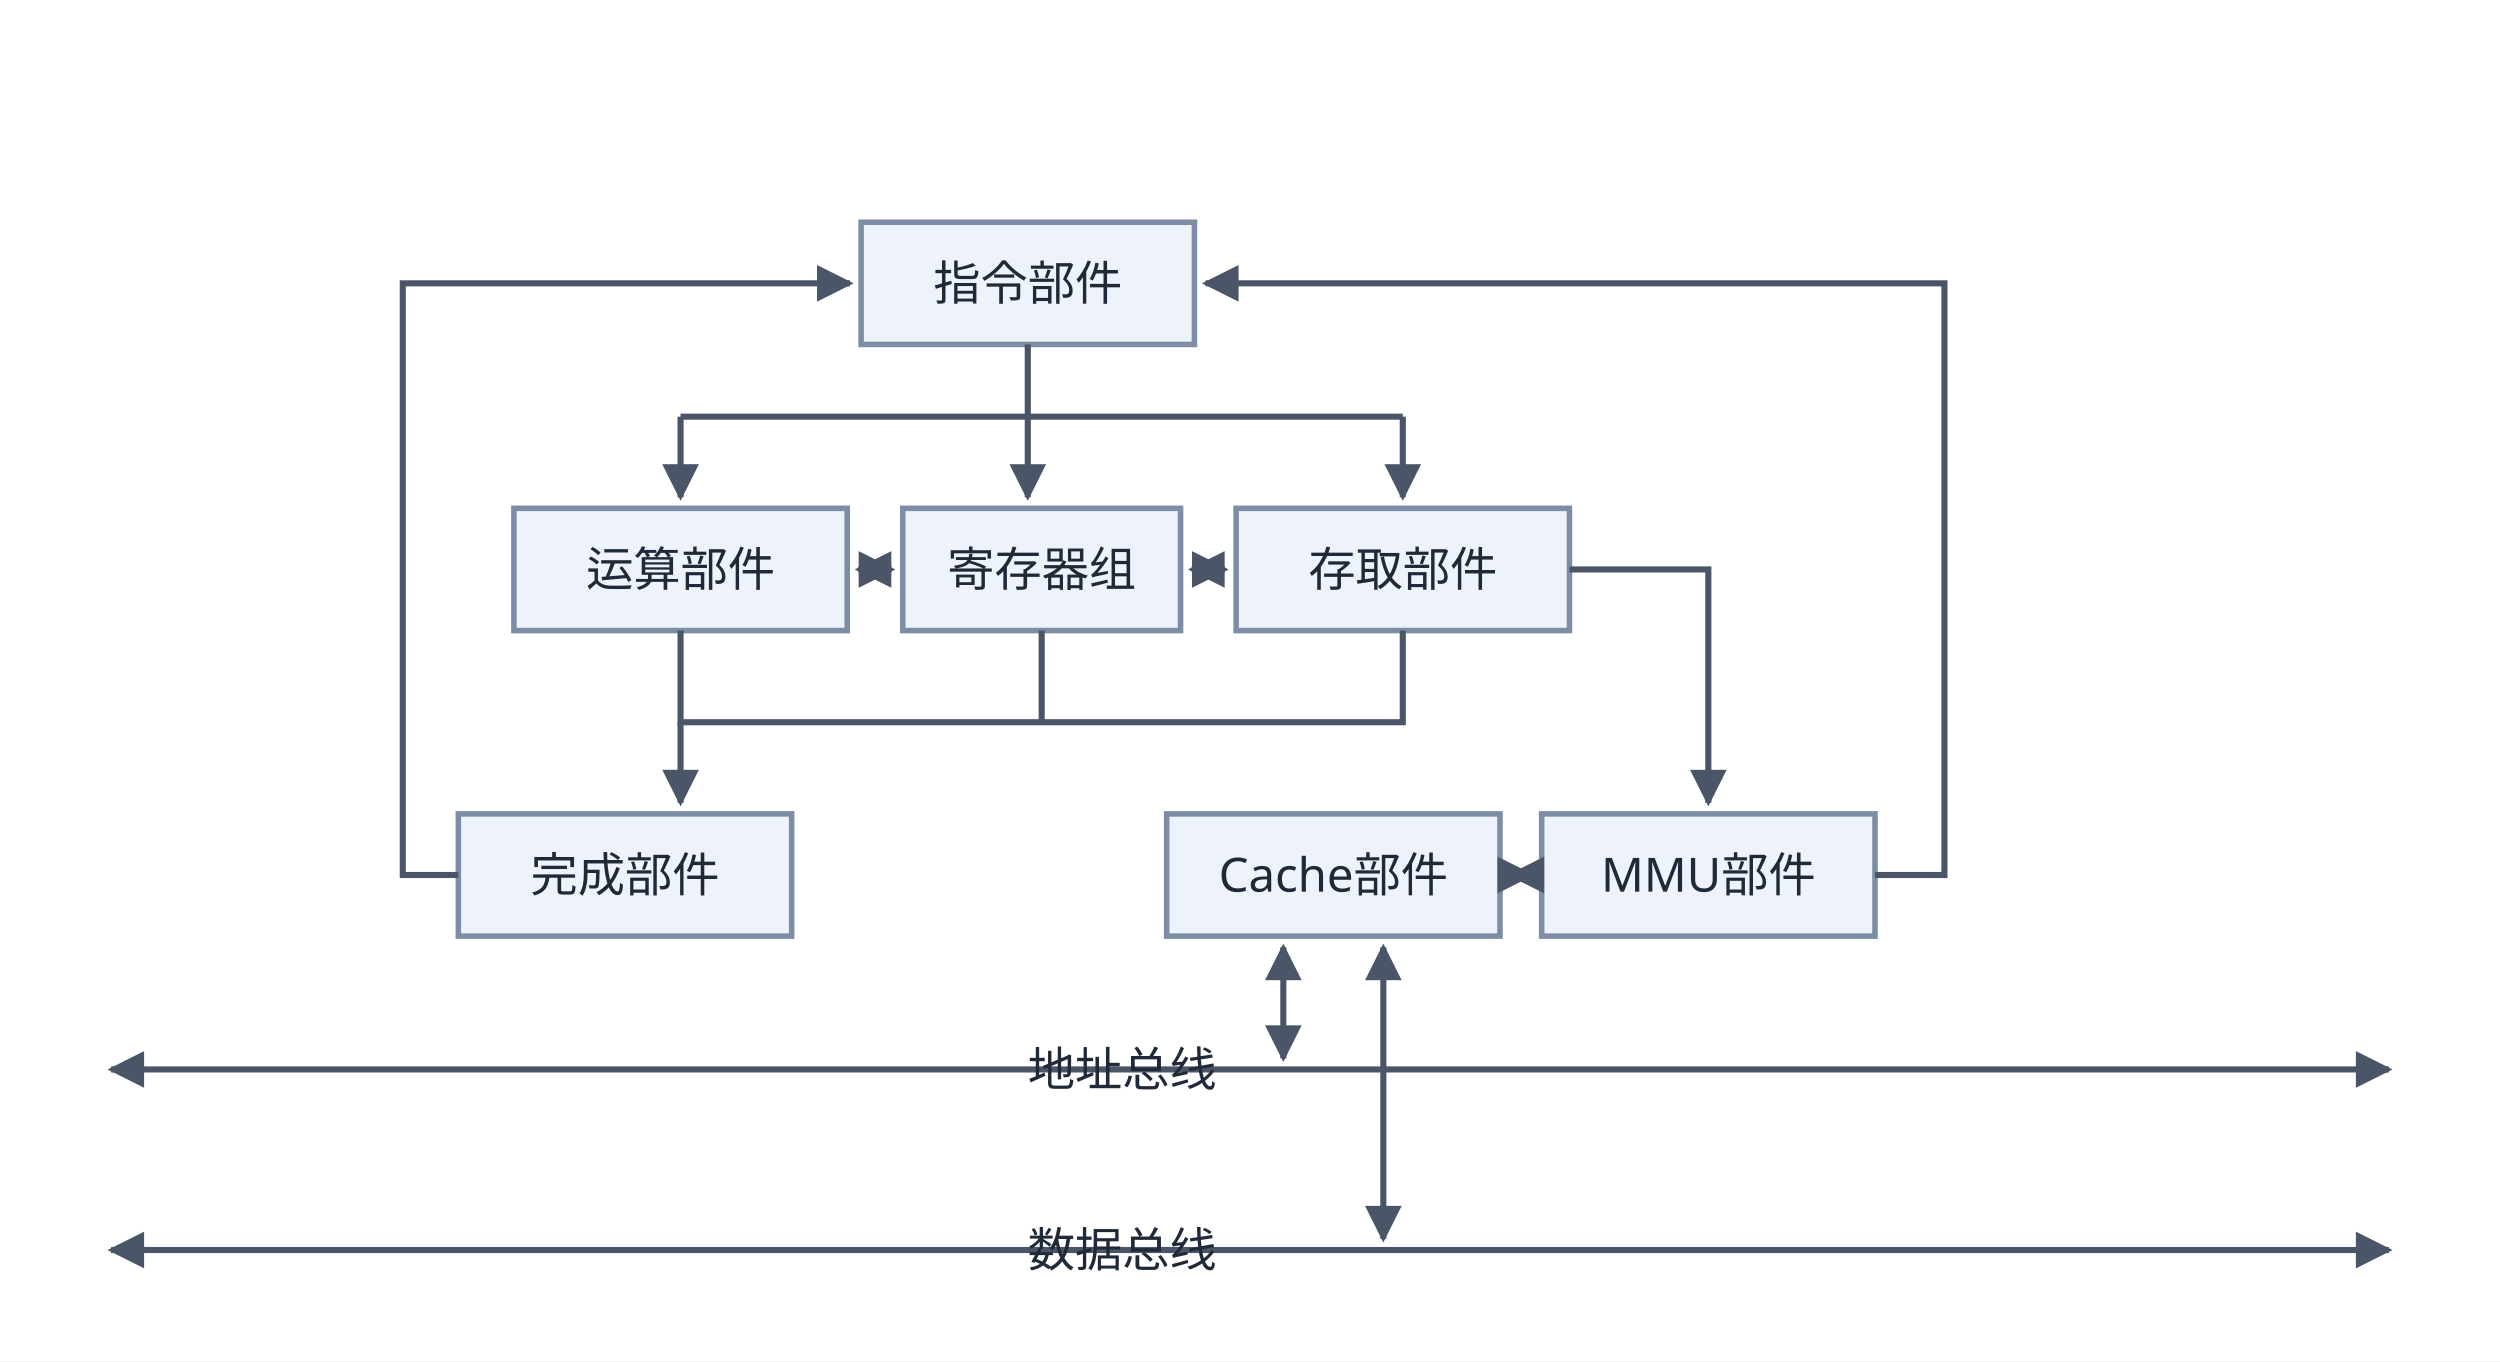
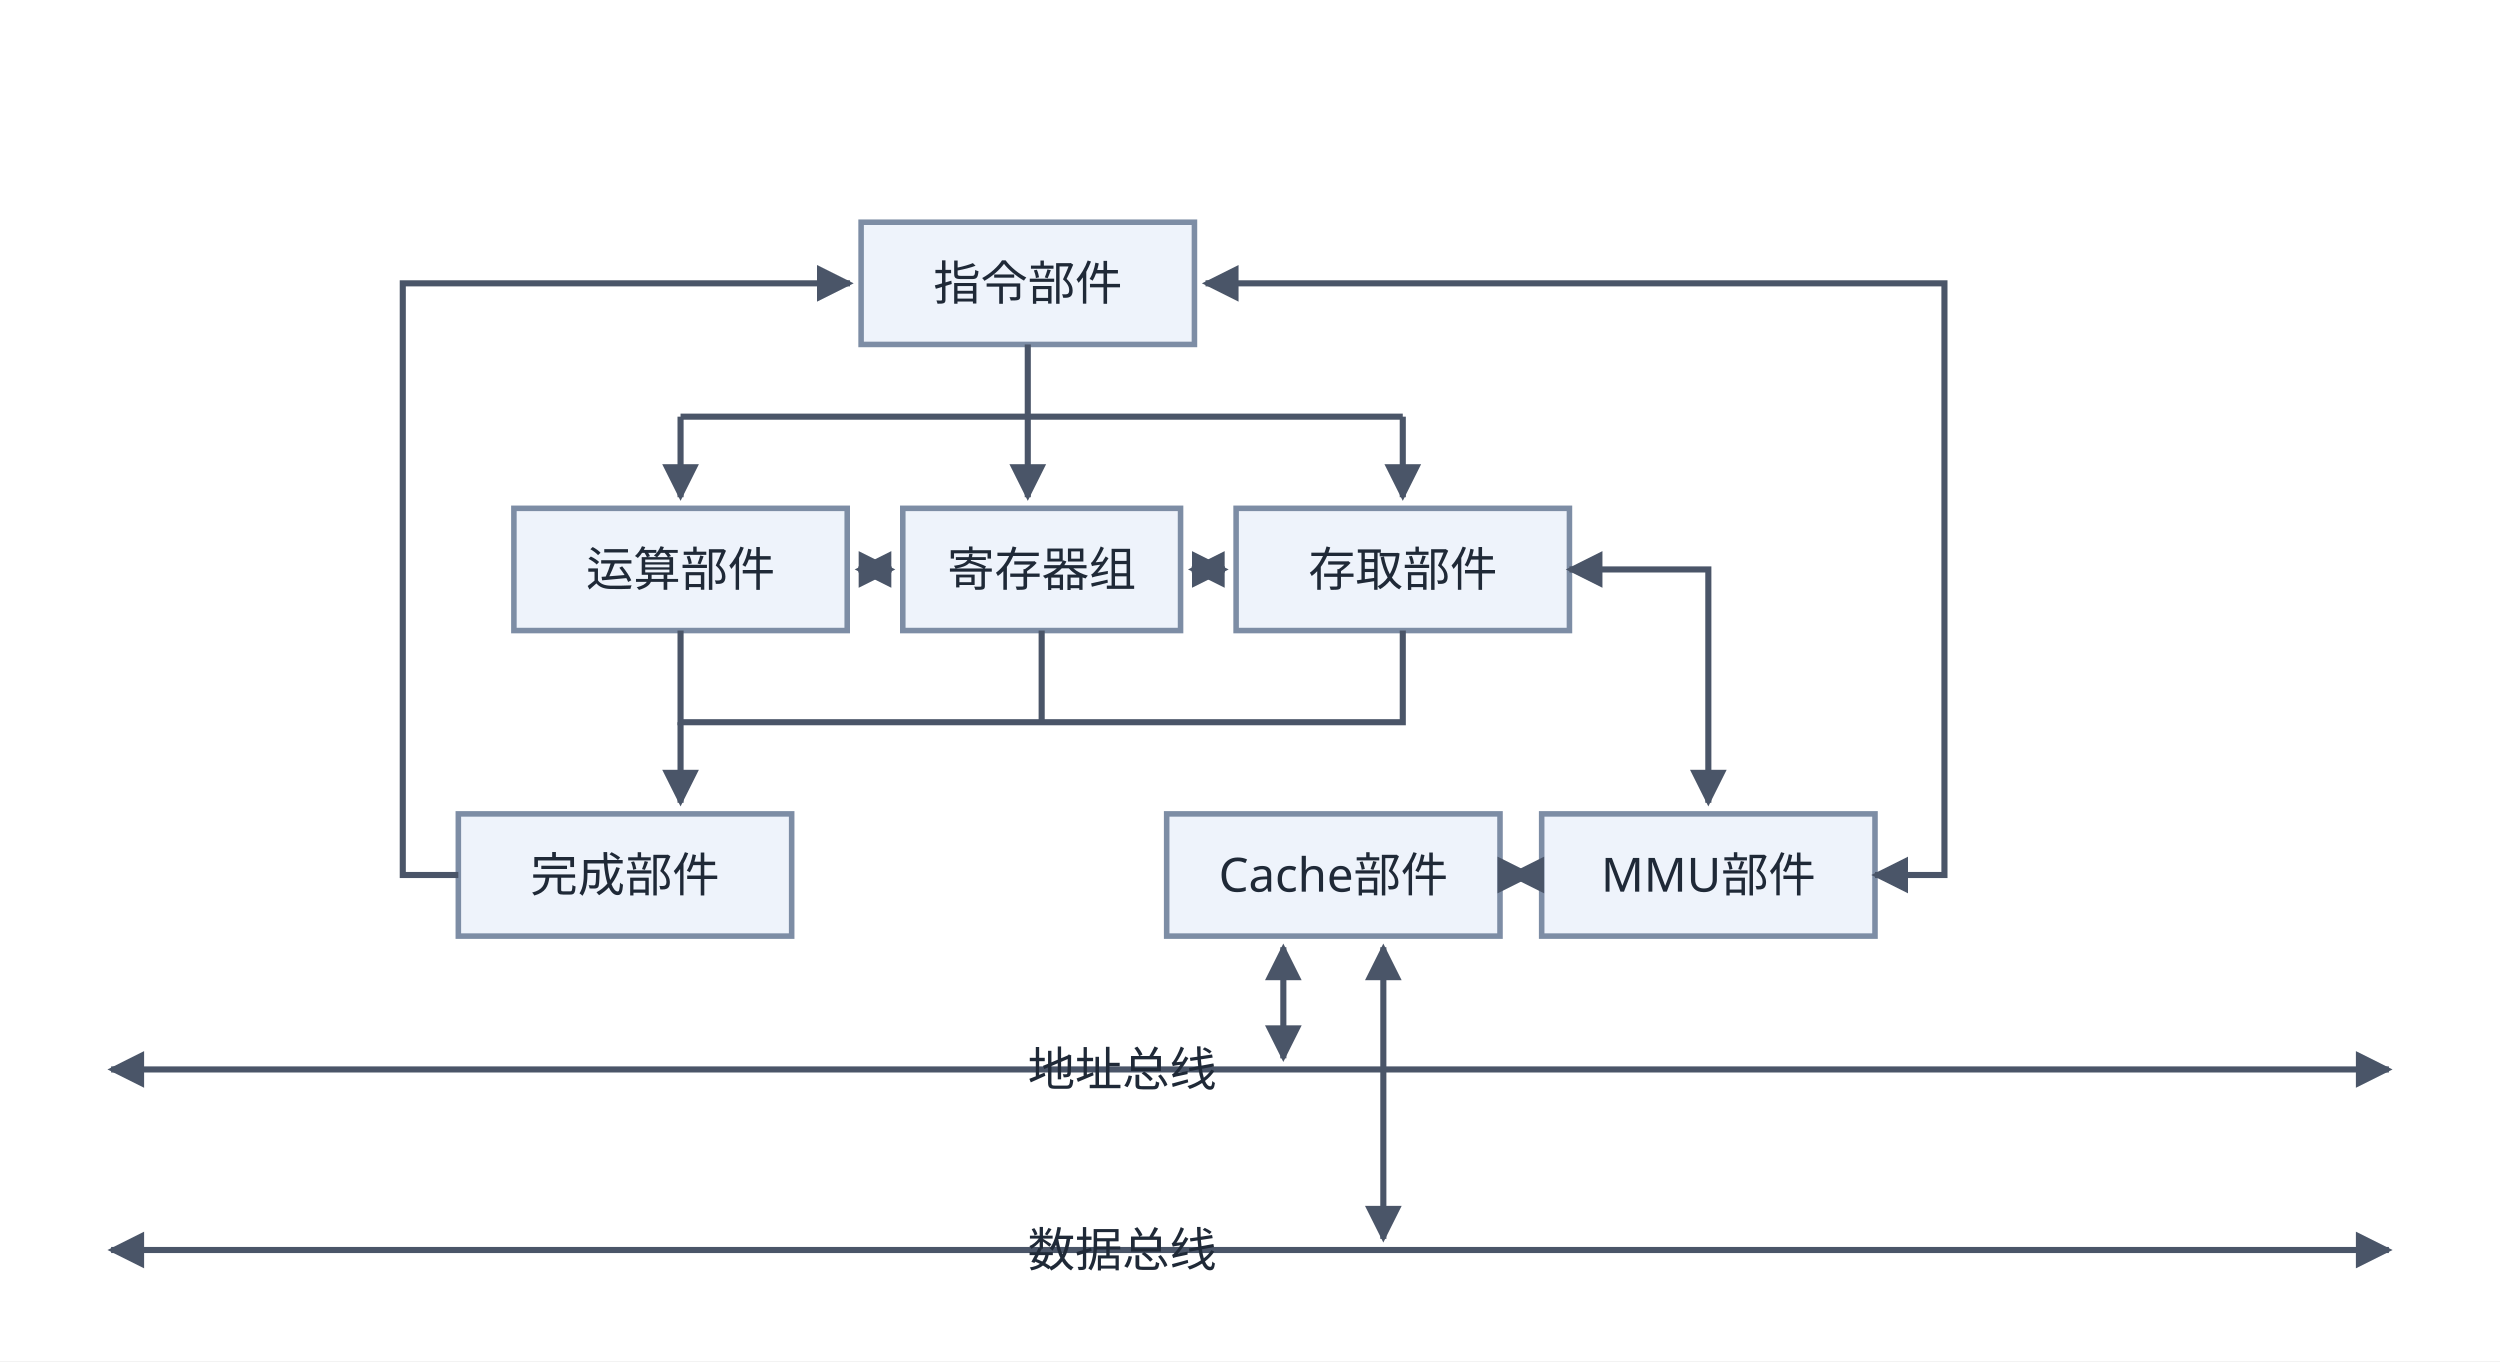
<svg xmlns="http://www.w3.org/2000/svg" width="900" height="490" viewBox="0 0 900 490" font-family="sans-serif">
  <rect width="900" height="490" fill="#ffffff" />
  <defs>
    <marker id="a23" viewBox="0 0 10 10" refX="9" refY="5" markerWidth="6" markerHeight="6" orient="auto">
      <path d="M 0 0 L 10 5 L 0 10 Z" fill="#4a5568" />
    </marker>
    <marker id="a23s" viewBox="0 0 10 10" refX="1" refY="5" markerWidth="6" markerHeight="6" orient="auto">
      <path d="M 10 0 L 0 5 L 10 10 Z" fill="#4a5568" />
    </marker>
  </defs>
  <rect width="900" height="490" fill="#ffffff" />
  <g fill="#eef3fb" stroke="#7d8da5" stroke-width="2">
    <rect x="310" y="80" width="120" height="44" />
    <rect x="185" y="183" width="120" height="44" />
    <rect x="325" y="183" width="100" height="44" />
    <rect x="445" y="183" width="120" height="44" />
    <rect x="165" y="293" width="120" height="44" />
    <rect x="420" y="293" width="120" height="44" />
    <rect x="555" y="293" width="120" height="44" />
  </g>
  <g font-size="17" fill="#1f2937">
    <text x="370" y="108" text-anchor="middle">指令部件</text>
    <text x="245" y="211" text-anchor="middle">运算部件</text>
    <text x="375" y="211" text-anchor="middle">寄存器组</text>
    <text x="505" y="211" text-anchor="middle">存取部件</text>
    <text x="225" y="321" text-anchor="middle">完成部件</text>
    <text x="480" y="321" text-anchor="middle">Cache部件</text>
    <text x="615" y="321" text-anchor="middle">MMU部件</text>
  </g>
  <g stroke="#4a5568" stroke-width="2.2" fill="none">
    <path d="M370 124 V150" />
    <path d="M245 150 H505" />
    <path d="M245 150 V179" marker-end="url(#a23)" />
    <path d="M370 150 V179" marker-end="url(#a23)" />
    <path d="M505 150 V179" marker-end="url(#a23)" />
    <line x1="309" y1="205" x2="321" y2="205" marker-end="url(#a23)" marker-start="url(#a23s)" />
    <line x1="429" y1="205" x2="441" y2="205" marker-end="url(#a23)" marker-start="url(#a23s)" />
    <path d="M245 227 V260 H505 V227 M375 227 V260" />
    <path d="M245 260 V289" marker-end="url(#a23)" />
    <path d="M165 315 H145 V102 H306" marker-end="url(#a23)" />
-     <path d="M565 205 H615 V289" marker-end="url(#a23)" />
-     <path d="M675 315 H700 V102 H434" marker-end="url(#a23)" />
+     <path d="M565 205 H615 V289" marker-end="url(#a23)" marker-start="url(#a23s)" />
+     <path d="M675 315 H700 V102 H434" marker-end="url(#a23)" marker-start="url(#a23s)" />
    <line x1="544" y1="315" x2="551" y2="315" marker-end="url(#a23)" marker-start="url(#a23s)" />
    <line x1="462" y1="341" x2="462" y2="381" marker-end="url(#a23)" marker-start="url(#a23s)" />
    <line x1="498" y1="341" x2="498" y2="446" marker-end="url(#a23)" marker-start="url(#a23s)" />
  </g>
  <g stroke="#4a5568" stroke-width="2.2">
    <line x1="40" y1="385" x2="860" y2="385" marker-end="url(#a23)" marker-start="url(#a23s)" />
    <line x1="40" y1="450" x2="860" y2="450" marker-end="url(#a23)" marker-start="url(#a23s)" />
  </g>
  <g font-size="17" fill="#1f2937">
    <text x="370" y="391">地址总线</text>
    <text x="370" y="456">数据总线</text>
  </g>
</svg>
